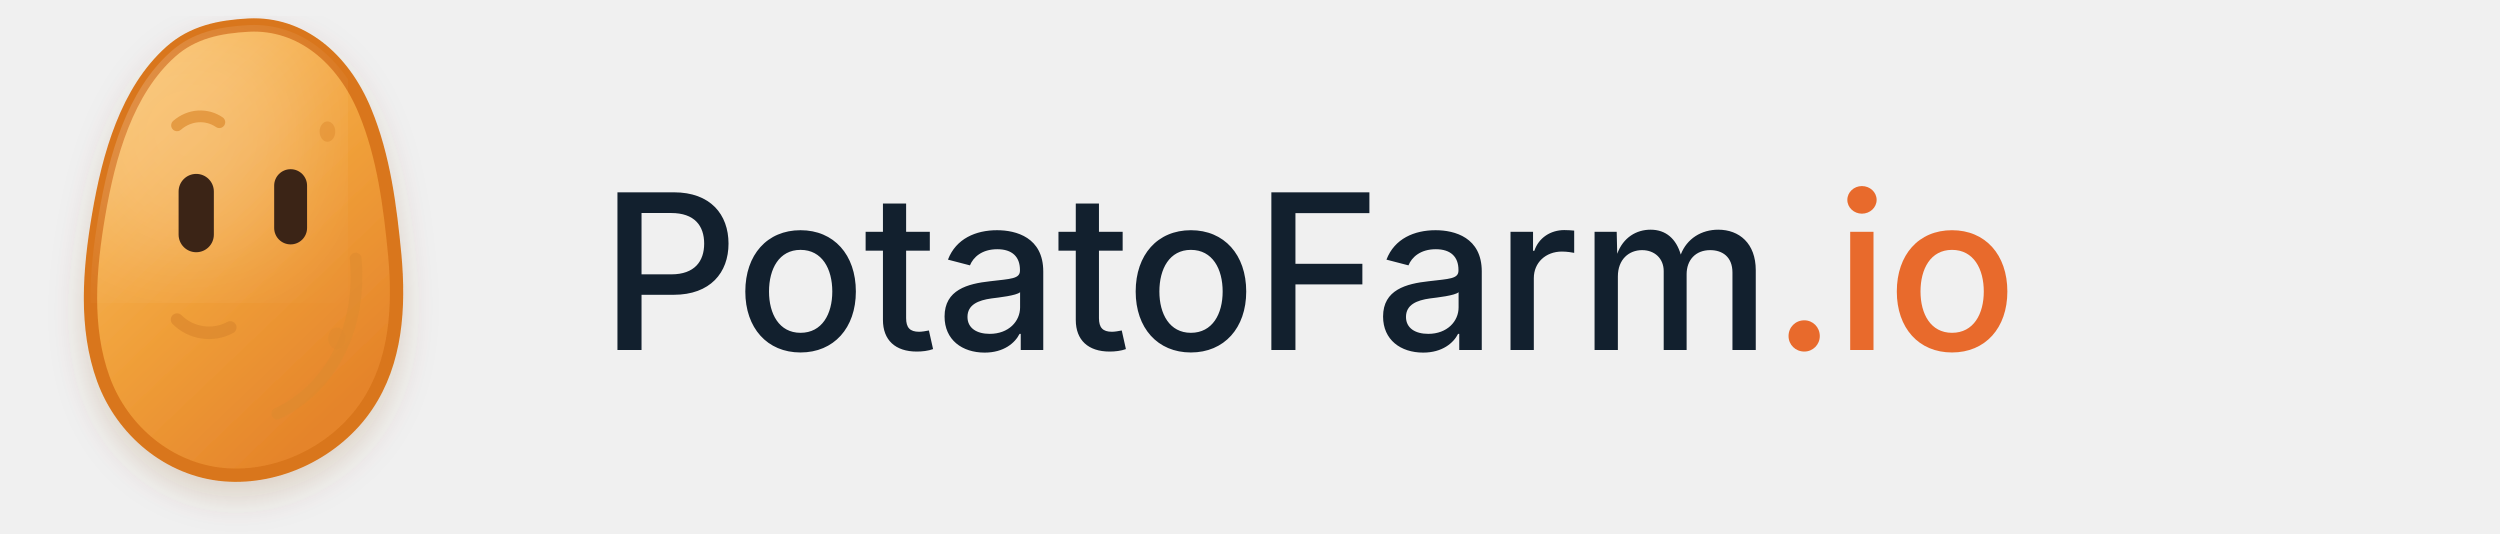
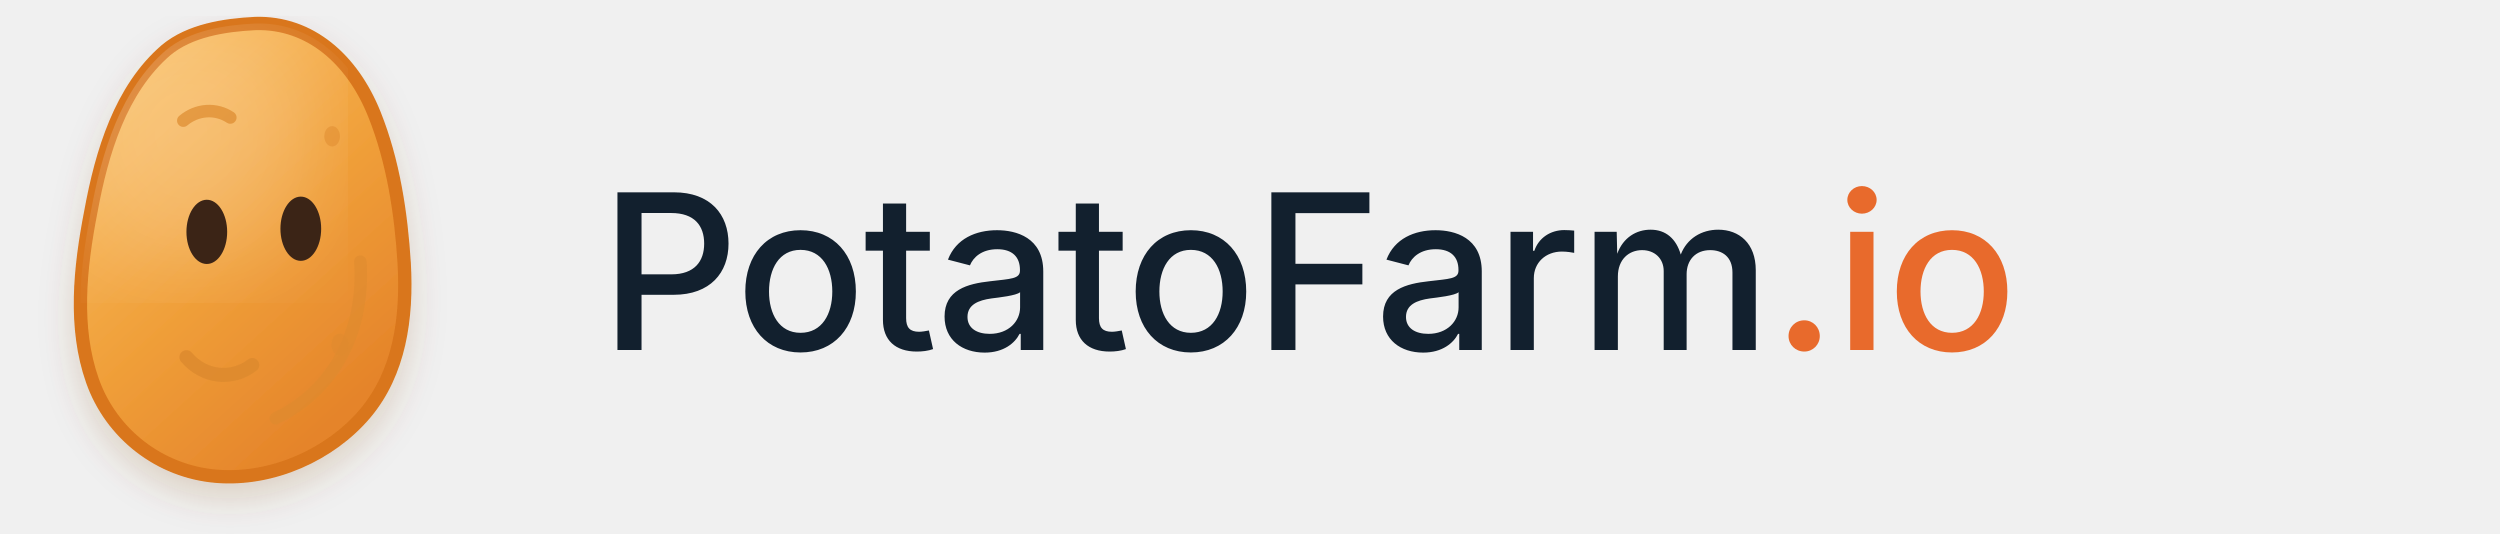
<svg xmlns="http://www.w3.org/2000/svg" viewBox="0 0 300 64" width="300" height="64">
  <g transform="scale(0.94)">
    <defs>
      <linearGradient id="shh1" x1="22%" y1="10%" x2="74%" y2="90%">
        <stop offset="0" stop-color="#F8BA5E" />
        <stop offset="0.5" stop-color="#F0A03A" />
        <stop offset="1" stop-color="#E5842A" />
      </linearGradient>
      <filter id="blh1">
        <feGaussianBlur stdDeviation="7" />
      </filter>
      <filter id="dph1" x="-35%" y="-35%" width="180%" height="180%">
        <feDropShadow dx="0" dy="2" stdDeviation="2.2" flood-color="#8A4310" flood-opacity="0.18" />
      </filter>
      <clipPath id="cph1">
-         <path d="M31.8,3.2 C38.4,2.9 43.8,7.4 46.6,14.2 C49.0,20.0 49.8,26.4 50.4,32.6 C51.0,39.2 50.6,46.2 46.8,51.8 C42.9,57.6 35.6,61.2 28.6,60.6 C21.6,60.0 15.6,55.0 13.2,48.4 C10.8,41.8 11.4,34.4 12.6,27.4 C13.9,19.8 16.2,11.6 21.8,6.6 C24.6,4.1 28.0,3.4 31.8,3.2 Z" />
+         <path d="M32.6,3.0 C39.6,2.8 45.0,7.6 47.8,14.6 C50.2,20.6 51.2,27.2 51.6,33.6 C52.0,40.6 51.0,47.6 46.6,52.8 C42.2,58.0 34.8,61.4 27.6,60.8 C20.4,60.2 14.2,55.4 11.8,48.6 C9.4,41.8 10.2,34.2 11.6,27.0 C13.0,19.4 15.4,11.4 21.2,6.4 C24.2,3.9 28.6,3.2 32.6,3.0 Z" />
      </clipPath>
    </defs>
-     <path d="M31.8,3.2 C38.4,2.9 43.8,7.4 46.6,14.2 C49.0,20.0 49.8,26.4 50.4,32.6 C51.0,39.2 50.6,46.2 46.8,51.8 C42.9,57.6 35.6,61.2 28.6,60.6 C21.6,60.0 15.6,55.0 13.2,48.4 C10.8,41.8 11.4,34.4 12.6,27.4 C13.9,19.8 16.2,11.6 21.8,6.6 C24.6,4.1 28.0,3.4 31.8,3.2 Z" fill="url(#shh1)" stroke="#D9761C" stroke-width="1.7" stroke-linejoin="round" filter="url(#dph1)" />
+     <path d="M32.6,3.0 C39.6,2.8 45.0,7.6 47.8,14.6 C50.2,20.6 51.2,27.2 51.6,33.6 C52.0,40.6 51.0,47.6 46.6,52.8 C42.2,58.0 34.8,61.4 27.6,60.8 C20.4,60.2 14.2,55.4 11.8,48.6 C9.4,41.8 10.2,34.2 11.6,27.0 C13.0,19.4 15.4,11.4 21.2,6.4 C24.2,3.9 28.6,3.2 32.6,3.0 Z" fill="url(#shh1)" stroke="#D9761C" stroke-width="1.7" stroke-linejoin="round" filter="url(#dph1)" />
    <g clip-path="url(#cph1)">
      <ellipse cx="24" cy="17" rx="17" ry="18" fill="#FFFFFF" opacity="0.20" filter="url(#blh1)" />
    </g>
-     <rect x="22.8" y="22.2" width="4.5" height="10.0" rx="2.25" fill="#3B2416" />
-     <rect x="35.0" y="21.6" width="4.2" height="9.6" rx="2.1" fill="#3B2416" />
-     <path d="M45.4,33.0 C46.2,41.4 42.6,49.4 35.4,52.8" fill="none" stroke="#DD8A2E" stroke-width="1.5" stroke-linecap="round" opacity="0.55" />
-     <path d="M22.6,40.8 C24.4,42.6 27.2,43.0 29.4,41.8" fill="none" stroke="#DD8A2E" stroke-width="1.6" stroke-linecap="round" opacity="0.8" />
-     <path d="M22.6,16.0 C24.2,14.6 26.4,14.5 28.0,15.6" fill="none" stroke="#DD8A2E" stroke-width="1.5" stroke-linecap="round" opacity="0.7" />
-     <ellipse cx="41.8" cy="16.8" rx="1.0" ry="1.3" fill="#DD8A2E" opacity="0.5" />
-     <ellipse cx="43.0" cy="43.2" rx="1.1" ry="1.4" fill="#DD8A2E" opacity="0.45" />
+     <ellipse cx="26.4" cy="29.6" rx="2.6" ry="4.1" fill="#3B2416" />
+     <ellipse cx="38.4" cy="29.2" rx="2.6" ry="4.1" fill="#3B2416" />
+     <path d="M46.0,33.4 C46.6,42.0 42.8,49.8 35.2,53.4" fill="none" stroke="#DD8A2E" stroke-width="1.6" stroke-linecap="round" opacity="0.55" />
+     <path d="M23.8,45.6 C26.0,48.2 29.6,48.6 32.2,46.6" fill="none" stroke="#DD8A2E" stroke-width="1.8" stroke-linecap="round" opacity="0.85" />
+     <path d="M23.4,15.4 C25.2,13.9 27.6,13.8 29.4,15.0" fill="none" stroke="#DD8A2E" stroke-width="1.6" stroke-linecap="round" opacity="0.7" />
+     <ellipse cx="42.4" cy="17.4" rx="1.0" ry="1.3" fill="#DD8A2E" opacity="0.5" />
+     <ellipse cx="43.4" cy="44.0" rx="1.1" ry="1.4" fill="#DD8A2E" opacity="0.45" />
  </g>
  <text x="72" y="42" font-family="Inter,-apple-system,BlinkMacSystemFont,'Segoe UI',Roboto,sans-serif" font-size="26" font-weight="500" letter-spacing="-0.3" fill="#12202E">PotatoFarm<tspan fill="#E86A2C">.io</tspan>
  </text>
</svg>
